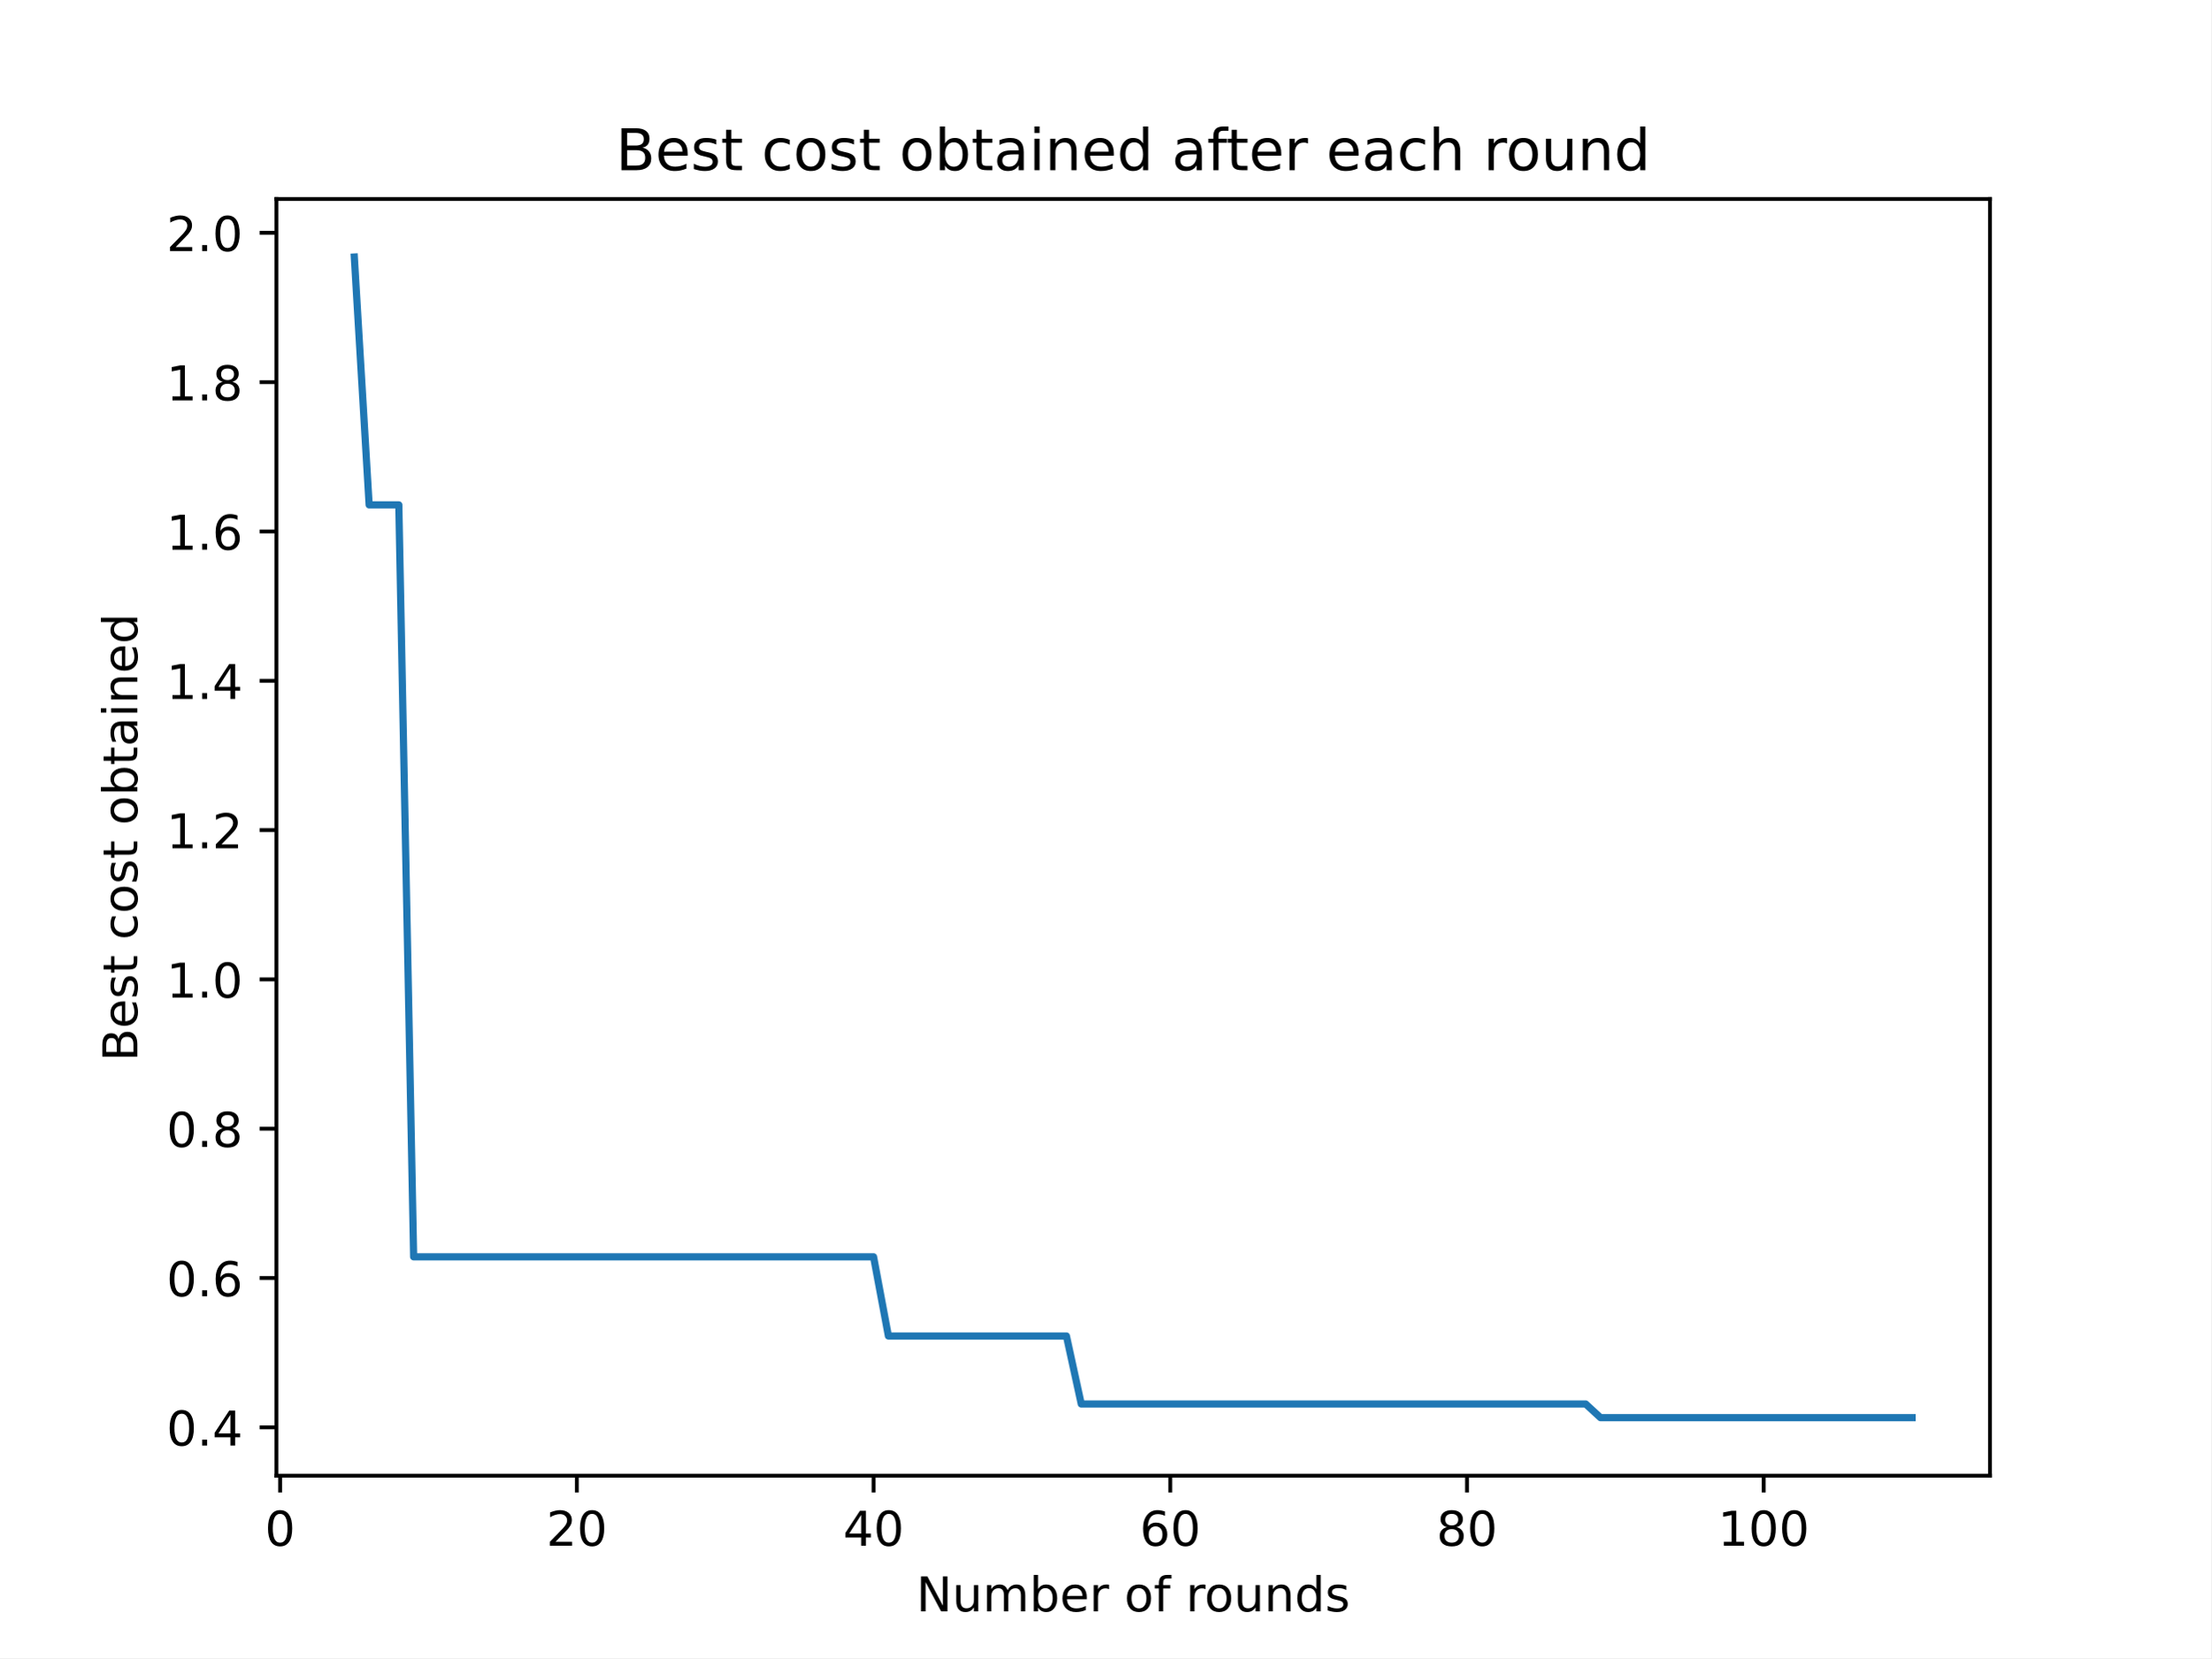
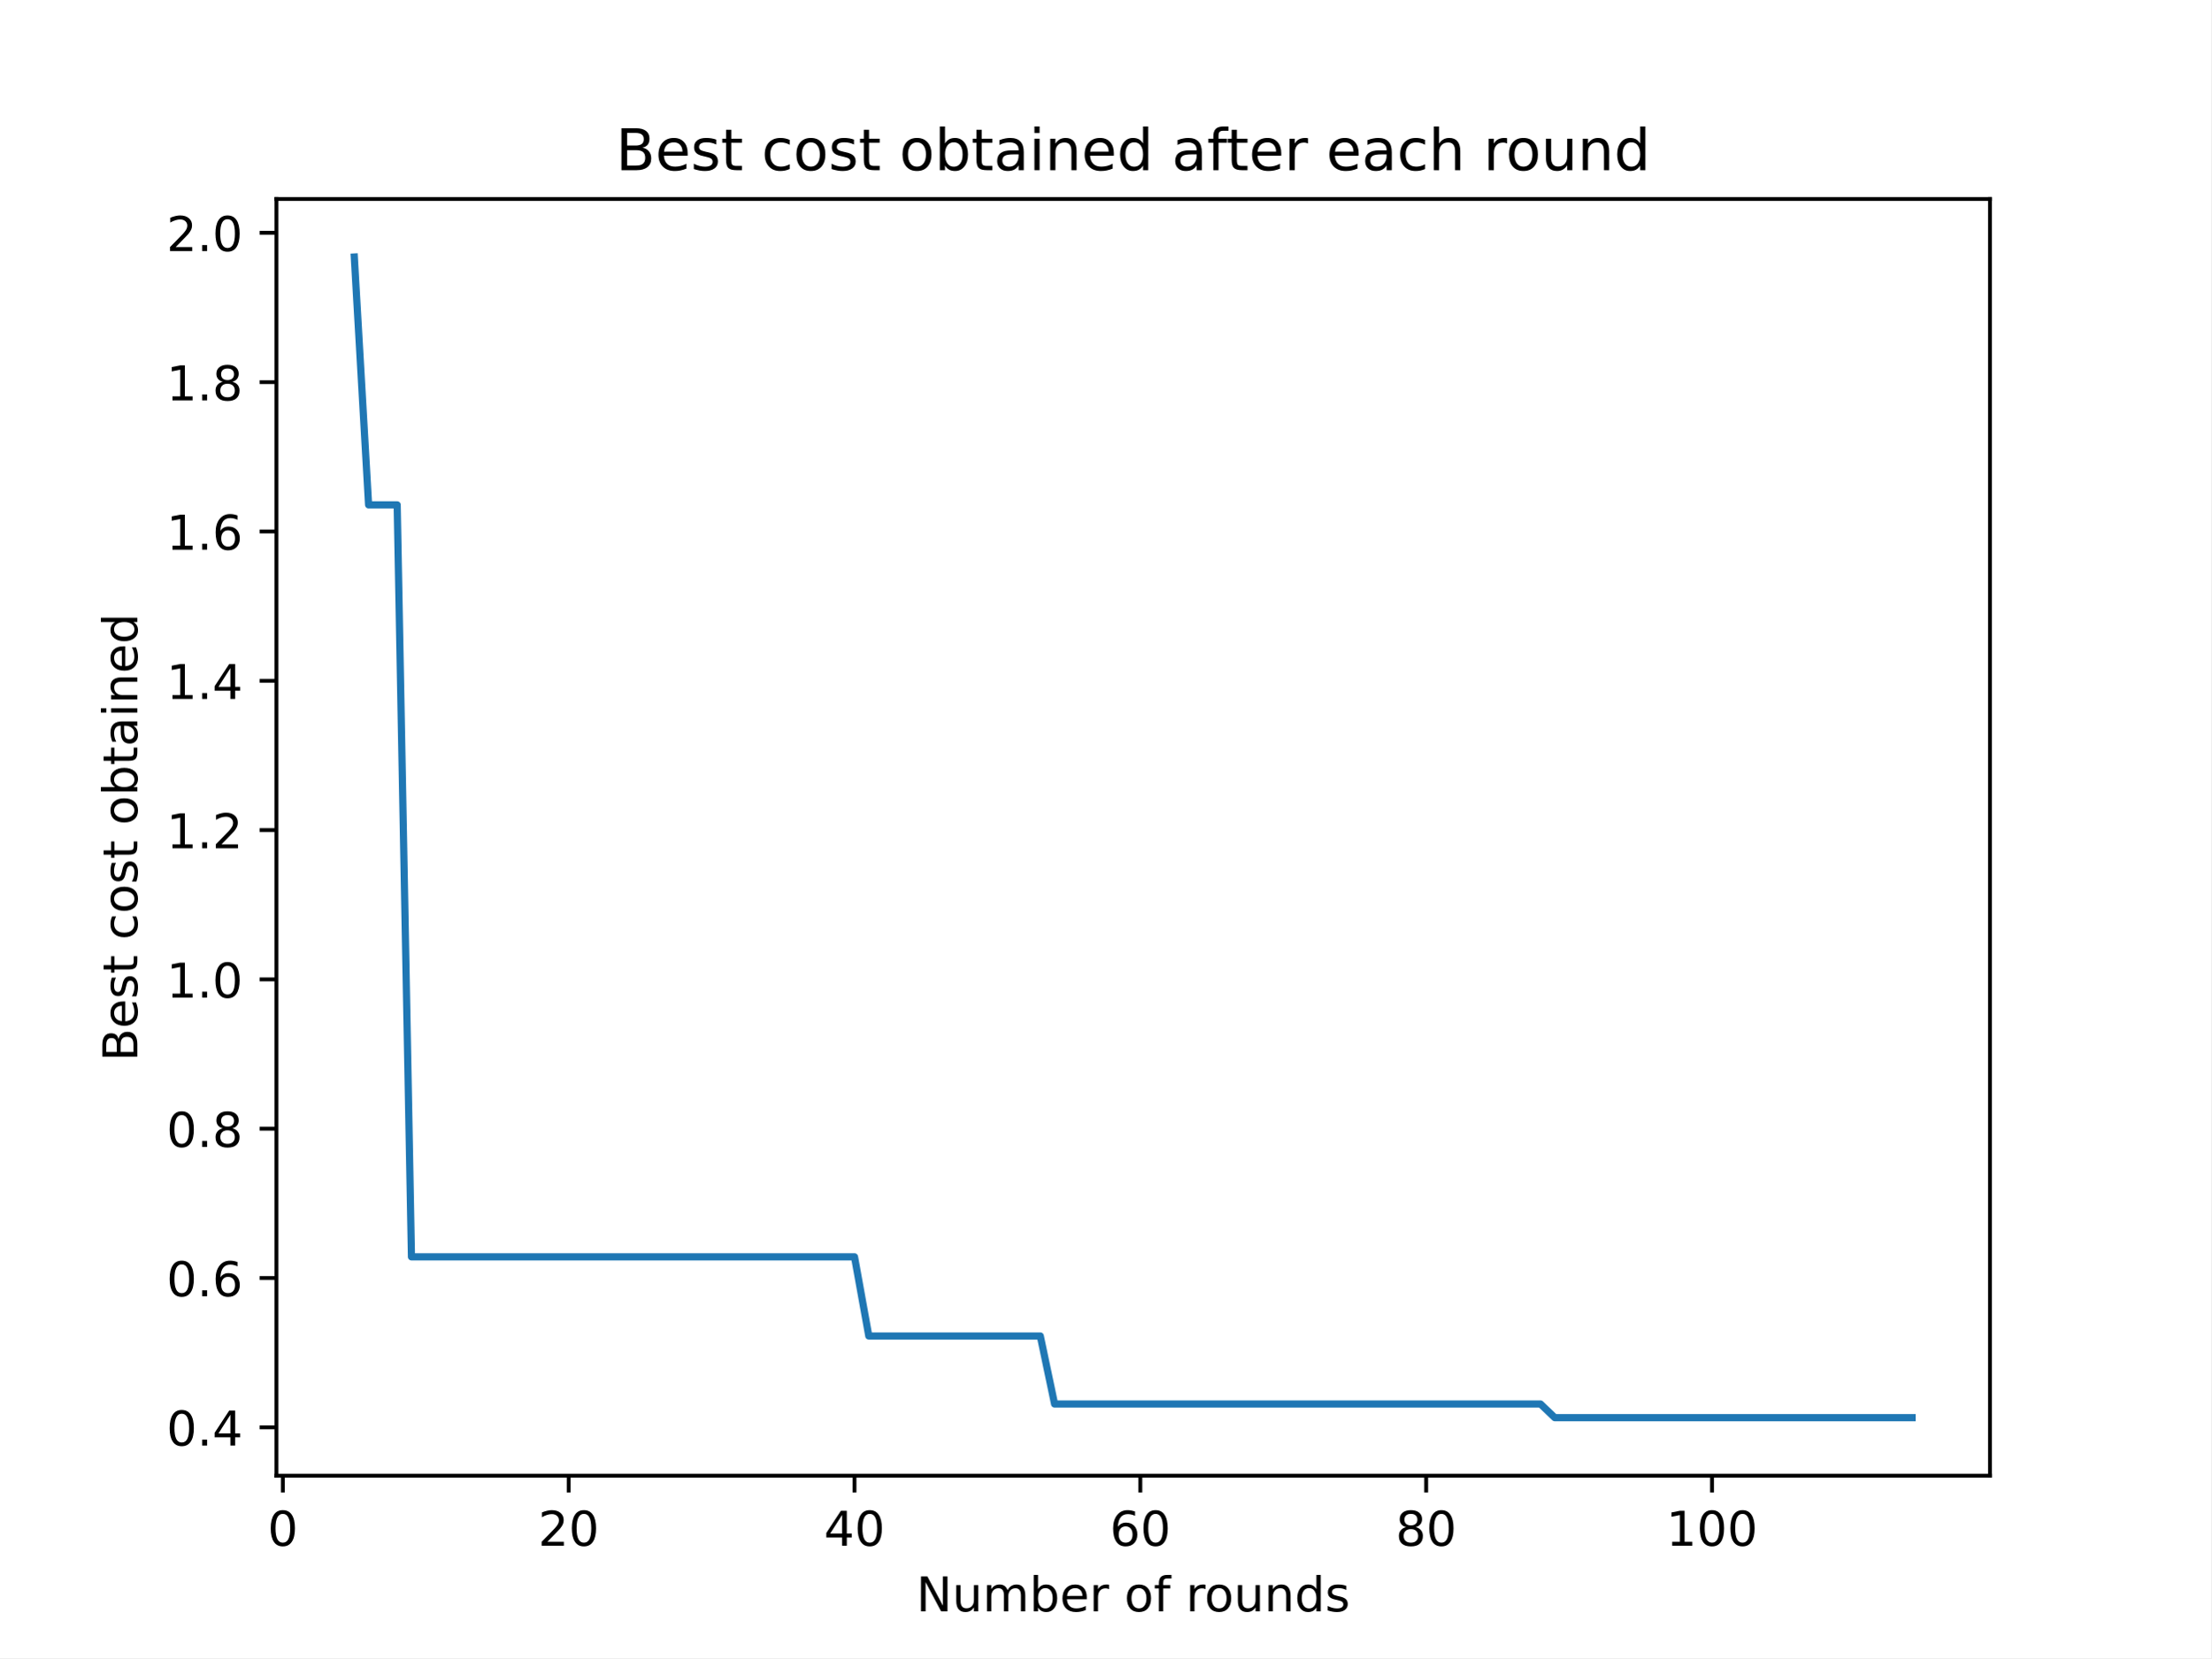
<svg xmlns="http://www.w3.org/2000/svg" xmlns:xlink="http://www.w3.org/1999/xlink" height="345.6pt" version="1.1" viewBox="0 0 460.8 345.6" width="460.8pt">
  <defs>
    <style type="text/css">*{stroke-linecap:butt;stroke-linejoin:round;}</style>
  </defs>
  <g id="figure_1">
    <g id="patch_1">
      <path d="M 0 345.6  L 460.8 345.6  L 460.8 0  L 0 0  z " style="fill:#ffffff;" />
    </g>
    <g id="axes_1">
      <g id="patch_2">
        <path d="M 57.6 307.584  L 414.72 307.584  L 414.72 41.472  L 57.6 41.472  z " style="fill:#ffffff;" />
      </g>
      <g id="matplotlib.axis_1">
        <g id="xtick_1">
          <g id="line2d_1">
            <defs>
-               <path d="M 0 0  L 0 3.5  " id="m6121ec1917" style="stroke:#000000;stroke-width:0.8;" />
+               <path d="M 0 0  L 0 3.5  " id="m332a14fab7" style="stroke:#000000;stroke-width:0.8;" />
            </defs>
            <g>
-               <use style="stroke:#000000;stroke-width:0.8;" x="58.373" xlink:href="#m6121ec1917" y="307.584" />
+               <use style="stroke:#000000;stroke-width:0.8;" x="58.94" xlink:href="#m332a14fab7" y="307.584" />
            </g>
          </g>
          <g id="text_1">
-             <g transform="translate(55.19174 322.1824)scale(0.1 -0.1)">
+             <g transform="translate(55.75907 322.1824)scale(0.1 -0.1)">
              <defs>
                <path d="M 2034 4250  Q 1547 4250 1301 3770  Q 1056 3291 1056 2328  Q 1056 1369 1301 889  Q 1547 409 2034 409  Q 2525 409 2770 889  Q 3016 1369 3016 2328  Q 3016 3291 2770 3770  Q 2525 4250 2034 4250  z M 2034 4750  Q 2819 4750 3233 4129  Q 3647 3509 3647 2328  Q 3647 1150 3233 529  Q 2819 -91 2034 -91  Q 1250 -91 836 529  Q 422 1150 422 2328  Q 422 3509 836 4129  Q 1250 4750 2034 4750  z " id="DejaVuSans-30" transform="scale(0.015625)" />
              </defs>
              <use xlink:href="#DejaVuSans-30" />
            </g>
          </g>
        </g>
        <g id="xtick_2">
          <g id="line2d_2">
            <g>
-               <use style="stroke:#000000;stroke-width:0.8;" x="120.212" xlink:href="#m6121ec1917" y="307.584" />
+               <use style="stroke:#000000;stroke-width:0.8;" x="118.51" xlink:href="#m332a14fab7" y="307.584" />
            </g>
          </g>
          <g id="text_2">
-             <g transform="translate(113.8494 322.1824)scale(0.1 -0.1)">
+             <g transform="translate(112.1475 322.1824)scale(0.1 -0.1)">
              <defs>
                <path d="M 1228 531  L 3431 531  L 3431 0  L 469 0  L 469 531  Q 828 903 1448 1529  Q 2069 2156 2228 2338  Q 2531 2678 2651 2914  Q 2772 3150 2772 3378  Q 2772 3750 2511 3984  Q 2250 4219 1831 4219  Q 1534 4219 1204 4116  Q 875 4013 500 3803  L 500 4441  Q 881 4594 1212 4672  Q 1544 4750 1819 4750  Q 2544 4750 2975 4387  Q 3406 4025 3406 3419  Q 3406 3131 3298 2873  Q 3191 2616 2906 2266  Q 2828 2175 2409 1742  Q 1991 1309 1228 531  z " id="DejaVuSans-32" transform="scale(0.015625)" />
              </defs>
              <use xlink:href="#DejaVuSans-32" />
              <use x="63.623" xlink:href="#DejaVuSans-30" />
            </g>
          </g>
        </g>
        <g id="xtick_3">
          <g id="line2d_3">
            <g>
-               <use style="stroke:#000000;stroke-width:0.8;" x="182.051" xlink:href="#m6121ec1917" y="307.584" />
+               <use style="stroke:#000000;stroke-width:0.8;" x="178.08" xlink:href="#m332a14fab7" y="307.584" />
            </g>
          </g>
          <g id="text_3">
-             <g transform="translate(175.6884 322.1824)scale(0.1 -0.1)">
+             <g transform="translate(171.7171 322.1824)scale(0.1 -0.1)">
              <defs>
                <path d="M 2419 4116  L 825 1625  L 2419 1625  L 2419 4116  z M 2253 4666  L 3047 4666  L 3047 1625  L 3713 1625  L 3713 1100  L 3047 1100  L 3047 0  L 2419 0  L 2419 1100  L 313 1100  L 313 1709  L 2253 4666  z " id="DejaVuSans-34" transform="scale(0.015625)" />
              </defs>
              <use xlink:href="#DejaVuSans-34" />
              <use x="63.623" xlink:href="#DejaVuSans-30" />
            </g>
          </g>
        </g>
        <g id="xtick_4">
          <g id="line2d_4">
            <g>
-               <use style="stroke:#000000;stroke-width:0.8;" x="243.89" xlink:href="#m6121ec1917" y="307.584" />
+               <use style="stroke:#000000;stroke-width:0.8;" x="237.649" xlink:href="#m332a14fab7" y="307.584" />
            </g>
          </g>
          <g id="text_4">
-             <g transform="translate(237.5274 322.1824)scale(0.1 -0.1)">
+             <g transform="translate(231.2867 322.1824)scale(0.1 -0.1)">
              <defs>
                <path d="M 2113 2584  Q 1688 2584 1439 2293  Q 1191 2003 1191 1497  Q 1191 994 1439 701  Q 1688 409 2113 409  Q 2538 409 2786 701  Q 3034 994 3034 1497  Q 3034 2003 2786 2293  Q 2538 2584 2113 2584  z M 3366 4563  L 3366 3988  Q 3128 4100 2886 4159  Q 2644 4219 2406 4219  Q 1781 4219 1451 3797  Q 1122 3375 1075 2522  Q 1259 2794 1537 2939  Q 1816 3084 2150 3084  Q 2853 3084 3261 2657  Q 3669 2231 3669 1497  Q 3669 778 3244 343  Q 2819 -91 2113 -91  Q 1303 -91 875 529  Q 447 1150 447 2328  Q 447 3434 972 4092  Q 1497 4750 2381 4750  Q 2619 4750 2861 4703  Q 3103 4656 3366 4563  z " id="DejaVuSans-36" transform="scale(0.015625)" />
              </defs>
              <use xlink:href="#DejaVuSans-36" />
              <use x="63.623" xlink:href="#DejaVuSans-30" />
            </g>
          </g>
        </g>
        <g id="xtick_5">
          <g id="line2d_5">
            <g>
-               <use style="stroke:#000000;stroke-width:0.8;" x="305.729" xlink:href="#m6121ec1917" y="307.584" />
+               <use style="stroke:#000000;stroke-width:0.8;" x="297.219" xlink:href="#m332a14fab7" y="307.584" />
            </g>
          </g>
          <g id="text_5">
-             <g transform="translate(299.3663 322.1824)scale(0.1 -0.1)">
+             <g transform="translate(290.8564 322.1824)scale(0.1 -0.1)">
              <defs>
                <path d="M 2034 2216  Q 1584 2216 1326 1975  Q 1069 1734 1069 1313  Q 1069 891 1326 650  Q 1584 409 2034 409  Q 2484 409 2743 651  Q 3003 894 3003 1313  Q 3003 1734 2745 1975  Q 2488 2216 2034 2216  z M 1403 2484  Q 997 2584 770 2862  Q 544 3141 544 3541  Q 544 4100 942 4425  Q 1341 4750 2034 4750  Q 2731 4750 3128 4425  Q 3525 4100 3525 3541  Q 3525 3141 3298 2862  Q 3072 2584 2669 2484  Q 3125 2378 3379 2068  Q 3634 1759 3634 1313  Q 3634 634 3220 271  Q 2806 -91 2034 -91  Q 1263 -91 848 271  Q 434 634 434 1313  Q 434 1759 690 2068  Q 947 2378 1403 2484  z M 1172 3481  Q 1172 3119 1398 2916  Q 1625 2713 2034 2713  Q 2441 2713 2670 2916  Q 2900 3119 2900 3481  Q 2900 3844 2670 4047  Q 2441 4250 2034 4250  Q 1625 4250 1398 4047  Q 1172 3844 1172 3481  z " id="DejaVuSans-38" transform="scale(0.015625)" />
              </defs>
              <use xlink:href="#DejaVuSans-38" />
              <use x="63.623" xlink:href="#DejaVuSans-30" />
            </g>
          </g>
        </g>
        <g id="xtick_6">
          <g id="line2d_6">
            <g>
-               <use style="stroke:#000000;stroke-width:0.8;" x="367.568" xlink:href="#m6121ec1917" y="307.584" />
+               <use style="stroke:#000000;stroke-width:0.8;" x="356.789" xlink:href="#m332a14fab7" y="307.584" />
            </g>
          </g>
          <g id="text_6">
-             <g transform="translate(358.024 322.1824)scale(0.1 -0.1)">
+             <g transform="translate(347.2448 322.1824)scale(0.1 -0.1)">
              <defs>
                <path d="M 794 531  L 1825 531  L 1825 4091  L 703 3866  L 703 4441  L 1819 4666  L 2450 4666  L 2450 531  L 3481 531  L 3481 0  L 794 0  L 794 531  z " id="DejaVuSans-31" transform="scale(0.015625)" />
              </defs>
              <use xlink:href="#DejaVuSans-31" />
              <use x="63.623" xlink:href="#DejaVuSans-30" />
              <use x="127.246" xlink:href="#DejaVuSans-30" />
            </g>
          </g>
        </g>
        <g id="text_7">
          <g transform="translate(190.9577 335.8606)scale(0.1 -0.1)">
            <defs>
              <path d="M 628 4666  L 1478 4666  L 3547 763  L 3547 4666  L 4159 4666  L 4159 0  L 3309 0  L 1241 3903  L 1241 0  L 628 0  L 628 4666  z " id="DejaVuSans-4e" transform="scale(0.015625)" />
              <path d="M 544 1381  L 544 3500  L 1119 3500  L 1119 1403  Q 1119 906 1312 657  Q 1506 409 1894 409  Q 2359 409 2629 706  Q 2900 1003 2900 1516  L 2900 3500  L 3475 3500  L 3475 0  L 2900 0  L 2900 538  Q 2691 219 2414 64  Q 2138 -91 1772 -91  Q 1169 -91 856 284  Q 544 659 544 1381  z M 1991 3584  L 1991 3584  z " id="DejaVuSans-75" transform="scale(0.015625)" />
              <path d="M 3328 2828  Q 3544 3216 3844 3400  Q 4144 3584 4550 3584  Q 5097 3584 5394 3201  Q 5691 2819 5691 2113  L 5691 0  L 5113 0  L 5113 2094  Q 5113 2597 4934 2840  Q 4756 3084 4391 3084  Q 3944 3084 3684 2787  Q 3425 2491 3425 1978  L 3425 0  L 2847 0  L 2847 2094  Q 2847 2600 2669 2842  Q 2491 3084 2119 3084  Q 1678 3084 1418 2786  Q 1159 2488 1159 1978  L 1159 0  L 581 0  L 581 3500  L 1159 3500  L 1159 2956  Q 1356 3278 1631 3431  Q 1906 3584 2284 3584  Q 2666 3584 2933 3390  Q 3200 3197 3328 2828  z " id="DejaVuSans-6d" transform="scale(0.015625)" />
              <path d="M 3116 1747  Q 3116 2381 2855 2742  Q 2594 3103 2138 3103  Q 1681 3103 1420 2742  Q 1159 2381 1159 1747  Q 1159 1113 1420 752  Q 1681 391 2138 391  Q 2594 391 2855 752  Q 3116 1113 3116 1747  z M 1159 2969  Q 1341 3281 1617 3432  Q 1894 3584 2278 3584  Q 2916 3584 3314 3078  Q 3713 2572 3713 1747  Q 3713 922 3314 415  Q 2916 -91 2278 -91  Q 1894 -91 1617 61  Q 1341 213 1159 525  L 1159 0  L 581 0  L 581 4863  L 1159 4863  L 1159 2969  z " id="DejaVuSans-62" transform="scale(0.015625)" />
              <path d="M 3597 1894  L 3597 1613  L 953 1613  Q 991 1019 1311 708  Q 1631 397 2203 397  Q 2534 397 2845 478  Q 3156 559 3463 722  L 3463 178  Q 3153 47 2828 -22  Q 2503 -91 2169 -91  Q 1331 -91 842 396  Q 353 884 353 1716  Q 353 2575 817 3079  Q 1281 3584 2069 3584  Q 2775 3584 3186 3129  Q 3597 2675 3597 1894  z M 3022 2063  Q 3016 2534 2758 2815  Q 2500 3097 2075 3097  Q 1594 3097 1305 2825  Q 1016 2553 972 2059  L 3022 2063  z " id="DejaVuSans-65" transform="scale(0.015625)" />
              <path d="M 2631 2963  Q 2534 3019 2420 3045  Q 2306 3072 2169 3072  Q 1681 3072 1420 2755  Q 1159 2438 1159 1844  L 1159 0  L 581 0  L 581 3500  L 1159 3500  L 1159 2956  Q 1341 3275 1631 3429  Q 1922 3584 2338 3584  Q 2397 3584 2469 3576  Q 2541 3569 2628 3553  L 2631 2963  z " id="DejaVuSans-72" transform="scale(0.015625)" />
              <path id="DejaVuSans-20" transform="scale(0.015625)" />
              <path d="M 1959 3097  Q 1497 3097 1228 2736  Q 959 2375 959 1747  Q 959 1119 1226 758  Q 1494 397 1959 397  Q 2419 397 2687 759  Q 2956 1122 2956 1747  Q 2956 2369 2687 2733  Q 2419 3097 1959 3097  z M 1959 3584  Q 2709 3584 3137 3096  Q 3566 2609 3566 1747  Q 3566 888 3137 398  Q 2709 -91 1959 -91  Q 1206 -91 779 398  Q 353 888 353 1747  Q 353 2609 779 3096  Q 1206 3584 1959 3584  z " id="DejaVuSans-6f" transform="scale(0.015625)" />
              <path d="M 2375 4863  L 2375 4384  L 1825 4384  Q 1516 4384 1395 4259  Q 1275 4134 1275 3809  L 1275 3500  L 2222 3500  L 2222 3053  L 1275 3053  L 1275 0  L 697 0  L 697 3053  L 147 3053  L 147 3500  L 697 3500  L 697 3744  Q 697 4328 969 4595  Q 1241 4863 1831 4863  L 2375 4863  z " id="DejaVuSans-66" transform="scale(0.015625)" />
              <path d="M 3513 2113  L 3513 0  L 2938 0  L 2938 2094  Q 2938 2591 2744 2837  Q 2550 3084 2163 3084  Q 1697 3084 1428 2787  Q 1159 2491 1159 1978  L 1159 0  L 581 0  L 581 3500  L 1159 3500  L 1159 2956  Q 1366 3272 1645 3428  Q 1925 3584 2291 3584  Q 2894 3584 3203 3211  Q 3513 2838 3513 2113  z " id="DejaVuSans-6e" transform="scale(0.015625)" />
              <path d="M 2906 2969  L 2906 4863  L 3481 4863  L 3481 0  L 2906 0  L 2906 525  Q 2725 213 2448 61  Q 2172 -91 1784 -91  Q 1150 -91 751 415  Q 353 922 353 1747  Q 353 2572 751 3078  Q 1150 3584 1784 3584  Q 2172 3584 2448 3432  Q 2725 3281 2906 2969  z M 947 1747  Q 947 1113 1208 752  Q 1469 391 1925 391  Q 2381 391 2643 752  Q 2906 1113 2906 1747  Q 2906 2381 2643 2742  Q 2381 3103 1925 3103  Q 1469 3103 1208 2742  Q 947 2381 947 1747  z " id="DejaVuSans-64" transform="scale(0.015625)" />
              <path d="M 2834 3397  L 2834 2853  Q 2591 2978 2328 3040  Q 2066 3103 1784 3103  Q 1356 3103 1142 2972  Q 928 2841 928 2578  Q 928 2378 1081 2264  Q 1234 2150 1697 2047  L 1894 2003  Q 2506 1872 2764 1633  Q 3022 1394 3022 966  Q 3022 478 2636 193  Q 2250 -91 1575 -91  Q 1294 -91 989 -36  Q 684 19 347 128  L 347 722  Q 666 556 975 473  Q 1284 391 1588 391  Q 1994 391 2212 530  Q 2431 669 2431 922  Q 2431 1156 2273 1281  Q 2116 1406 1581 1522  L 1381 1569  Q 847 1681 609 1914  Q 372 2147 372 2553  Q 372 3047 722 3315  Q 1072 3584 1716 3584  Q 2034 3584 2315 3537  Q 2597 3491 2834 3397  z " id="DejaVuSans-73" transform="scale(0.015625)" />
            </defs>
            <use xlink:href="#DejaVuSans-4e" />
            <use x="74.805" xlink:href="#DejaVuSans-75" />
            <use x="138.184" xlink:href="#DejaVuSans-6d" />
            <use x="235.596" xlink:href="#DejaVuSans-62" />
            <use x="299.072" xlink:href="#DejaVuSans-65" />
            <use x="360.596" xlink:href="#DejaVuSans-72" />
            <use x="401.709" xlink:href="#DejaVuSans-20" />
            <use x="433.496" xlink:href="#DejaVuSans-6f" />
            <use x="494.678" xlink:href="#DejaVuSans-66" />
            <use x="529.883" xlink:href="#DejaVuSans-20" />
            <use x="561.67" xlink:href="#DejaVuSans-72" />
            <use x="600.533" xlink:href="#DejaVuSans-6f" />
            <use x="661.715" xlink:href="#DejaVuSans-75" />
            <use x="725.094" xlink:href="#DejaVuSans-6e" />
            <use x="788.473" xlink:href="#DejaVuSans-64" />
            <use x="851.949" xlink:href="#DejaVuSans-73" />
          </g>
        </g>
      </g>
      <g id="matplotlib.axis_2">
        <g id="ytick_1">
          <g id="line2d_7">
            <defs>
-               <path d="M 0 0  L -3.5 0  " id="mfd246221f5" style="stroke:#000000;stroke-width:0.8;" />
+               <path d="M 0 0  L -3.5 0  " id="m522c854019" style="stroke:#000000;stroke-width:0.8;" />
            </defs>
            <g>
-               <use style="stroke:#000000;stroke-width:0.8;" x="57.6" xlink:href="#mfd246221f5" y="297.505" />
+               <use style="stroke:#000000;stroke-width:0.8;" x="57.6" xlink:href="#m522c854019" y="297.505" />
            </g>
          </g>
          <g id="text_8">
            <g transform="translate(34.69687 301.3041)scale(0.1 -0.1)">
              <defs>
                <path d="M 684 794  L 1344 794  L 1344 0  L 684 0  L 684 794  z " id="DejaVuSans-2e" transform="scale(0.015625)" />
              </defs>
              <use xlink:href="#DejaVuSans-30" />
              <use x="63.623" xlink:href="#DejaVuSans-2e" />
              <use x="95.41" xlink:href="#DejaVuSans-34" />
            </g>
          </g>
        </g>
        <g id="ytick_2">
          <g id="line2d_8">
            <g>
-               <use style="stroke:#000000;stroke-width:0.8;" x="57.6" xlink:href="#mfd246221f5" y="266.382" />
+               <use style="stroke:#000000;stroke-width:0.8;" x="57.6" xlink:href="#m522c854019" y="266.382" />
            </g>
          </g>
          <g id="text_9">
            <g transform="translate(34.69687 270.1813)scale(0.1 -0.1)">
              <use xlink:href="#DejaVuSans-30" />
              <use x="63.623" xlink:href="#DejaVuSans-2e" />
              <use x="95.41" xlink:href="#DejaVuSans-36" />
            </g>
          </g>
        </g>
        <g id="ytick_3">
          <g id="line2d_9">
            <g>
-               <use style="stroke:#000000;stroke-width:0.8;" x="57.6" xlink:href="#mfd246221f5" y="235.259" />
+               <use style="stroke:#000000;stroke-width:0.8;" x="57.6" xlink:href="#m522c854019" y="235.259" />
            </g>
          </g>
          <g id="text_10">
            <g transform="translate(34.69687 239.0586)scale(0.1 -0.1)">
              <use xlink:href="#DejaVuSans-30" />
              <use x="63.623" xlink:href="#DejaVuSans-2e" />
              <use x="95.41" xlink:href="#DejaVuSans-38" />
            </g>
          </g>
        </g>
        <g id="ytick_4">
          <g id="line2d_10">
            <g>
-               <use style="stroke:#000000;stroke-width:0.8;" x="57.6" xlink:href="#mfd246221f5" y="204.137" />
+               <use style="stroke:#000000;stroke-width:0.8;" x="57.6" xlink:href="#m522c854019" y="204.137" />
            </g>
          </g>
          <g id="text_11">
            <g transform="translate(34.69687 207.9359)scale(0.1 -0.1)">
              <use xlink:href="#DejaVuSans-31" />
              <use x="63.623" xlink:href="#DejaVuSans-2e" />
              <use x="95.41" xlink:href="#DejaVuSans-30" />
            </g>
          </g>
        </g>
        <g id="ytick_5">
          <g id="line2d_11">
            <g>
-               <use style="stroke:#000000;stroke-width:0.8;" x="57.6" xlink:href="#mfd246221f5" y="173.014" />
+               <use style="stroke:#000000;stroke-width:0.8;" x="57.6" xlink:href="#m522c854019" y="173.014" />
            </g>
          </g>
          <g id="text_12">
            <g transform="translate(34.69687 176.8132)scale(0.1 -0.1)">
              <use xlink:href="#DejaVuSans-31" />
              <use x="63.623" xlink:href="#DejaVuSans-2e" />
              <use x="95.41" xlink:href="#DejaVuSans-32" />
            </g>
          </g>
        </g>
        <g id="ytick_6">
          <g id="line2d_12">
            <g>
-               <use style="stroke:#000000;stroke-width:0.8;" x="57.6" xlink:href="#mfd246221f5" y="141.891" />
+               <use style="stroke:#000000;stroke-width:0.8;" x="57.6" xlink:href="#m522c854019" y="141.891" />
            </g>
          </g>
          <g id="text_13">
            <g transform="translate(34.69687 145.6905)scale(0.1 -0.1)">
              <use xlink:href="#DejaVuSans-31" />
              <use x="63.623" xlink:href="#DejaVuSans-2e" />
              <use x="95.41" xlink:href="#DejaVuSans-34" />
            </g>
          </g>
        </g>
        <g id="ytick_7">
          <g id="line2d_13">
            <g>
-               <use style="stroke:#000000;stroke-width:0.8;" x="57.6" xlink:href="#mfd246221f5" y="110.769" />
+               <use style="stroke:#000000;stroke-width:0.8;" x="57.6" xlink:href="#m522c854019" y="110.769" />
            </g>
          </g>
          <g id="text_14">
            <g transform="translate(34.69687 114.5678)scale(0.1 -0.1)">
              <use xlink:href="#DejaVuSans-31" />
              <use x="63.623" xlink:href="#DejaVuSans-2e" />
              <use x="95.41" xlink:href="#DejaVuSans-36" />
            </g>
          </g>
        </g>
        <g id="ytick_8">
          <g id="line2d_14">
            <g>
-               <use style="stroke:#000000;stroke-width:0.8;" x="57.6" xlink:href="#mfd246221f5" y="79.646" />
+               <use style="stroke:#000000;stroke-width:0.8;" x="57.6" xlink:href="#m522c854019" y="79.646" />
            </g>
          </g>
          <g id="text_15">
            <g transform="translate(34.69687 83.44506)scale(0.1 -0.1)">
              <use xlink:href="#DejaVuSans-31" />
              <use x="63.623" xlink:href="#DejaVuSans-2e" />
              <use x="95.41" xlink:href="#DejaVuSans-38" />
            </g>
          </g>
        </g>
        <g id="ytick_9">
          <g id="line2d_15">
            <g>
-               <use style="stroke:#000000;stroke-width:0.8;" x="57.6" xlink:href="#mfd246221f5" y="48.523" />
+               <use style="stroke:#000000;stroke-width:0.8;" x="57.6" xlink:href="#m522c854019" y="48.523" />
            </g>
          </g>
          <g id="text_16">
            <g transform="translate(34.69687 52.32235)scale(0.1 -0.1)">
              <use xlink:href="#DejaVuSans-32" />
              <use x="63.623" xlink:href="#DejaVuSans-2e" />
              <use x="95.41" xlink:href="#DejaVuSans-30" />
            </g>
          </g>
        </g>
        <g id="text_17">
          <g transform="translate(28.61719 221.2178)rotate(-90)scale(0.1 -0.1)">
            <defs>
              <path d="M 1259 2228  L 1259 519  L 2272 519  Q 2781 519 3026 730  Q 3272 941 3272 1375  Q 3272 1813 3026 2020  Q 2781 2228 2272 2228  L 1259 2228  z M 1259 4147  L 1259 2741  L 2194 2741  Q 2656 2741 2882 2914  Q 3109 3088 3109 3444  Q 3109 3797 2882 3972  Q 2656 4147 2194 4147  L 1259 4147  z M 628 4666  L 2241 4666  Q 2963 4666 3353 4366  Q 3744 4066 3744 3513  Q 3744 3084 3544 2831  Q 3344 2578 2956 2516  Q 3422 2416 3680 2098  Q 3938 1781 3938 1306  Q 3938 681 3513 340  Q 3088 0 2303 0  L 628 0  L 628 4666  z " id="DejaVuSans-42" transform="scale(0.015625)" />
              <path d="M 1172 4494  L 1172 3500  L 2356 3500  L 2356 3053  L 1172 3053  L 1172 1153  Q 1172 725 1289 603  Q 1406 481 1766 481  L 2356 481  L 2356 0  L 1766 0  Q 1100 0 847 248  Q 594 497 594 1153  L 594 3053  L 172 3053  L 172 3500  L 594 3500  L 594 4494  L 1172 4494  z " id="DejaVuSans-74" transform="scale(0.015625)" />
              <path d="M 3122 3366  L 3122 2828  Q 2878 2963 2633 3030  Q 2388 3097 2138 3097  Q 1578 3097 1268 2742  Q 959 2388 959 1747  Q 959 1106 1268 751  Q 1578 397 2138 397  Q 2388 397 2633 464  Q 2878 531 3122 666  L 3122 134  Q 2881 22 2623 -34  Q 2366 -91 2075 -91  Q 1284 -91 818 406  Q 353 903 353 1747  Q 353 2603 823 3093  Q 1294 3584 2113 3584  Q 2378 3584 2631 3529  Q 2884 3475 3122 3366  z " id="DejaVuSans-63" transform="scale(0.015625)" />
              <path d="M 2194 1759  Q 1497 1759 1228 1600  Q 959 1441 959 1056  Q 959 750 1161 570  Q 1363 391 1709 391  Q 2188 391 2477 730  Q 2766 1069 2766 1631  L 2766 1759  L 2194 1759  z M 3341 1997  L 3341 0  L 2766 0  L 2766 531  Q 2569 213 2275 61  Q 1981 -91 1556 -91  Q 1019 -91 701 211  Q 384 513 384 1019  Q 384 1609 779 1909  Q 1175 2209 1959 2209  L 2766 2209  L 2766 2266  Q 2766 2663 2505 2880  Q 2244 3097 1772 3097  Q 1472 3097 1187 3025  Q 903 2953 641 2809  L 641 3341  Q 956 3463 1253 3523  Q 1550 3584 1831 3584  Q 2591 3584 2966 3190  Q 3341 2797 3341 1997  z " id="DejaVuSans-61" transform="scale(0.015625)" />
              <path d="M 603 3500  L 1178 3500  L 1178 0  L 603 0  L 603 3500  z M 603 4863  L 1178 4863  L 1178 4134  L 603 4134  L 603 4863  z " id="DejaVuSans-69" transform="scale(0.015625)" />
            </defs>
            <use xlink:href="#DejaVuSans-42" />
            <use x="68.604" xlink:href="#DejaVuSans-65" />
            <use x="130.127" xlink:href="#DejaVuSans-73" />
            <use x="182.227" xlink:href="#DejaVuSans-74" />
            <use x="221.436" xlink:href="#DejaVuSans-20" />
            <use x="253.223" xlink:href="#DejaVuSans-63" />
            <use x="308.203" xlink:href="#DejaVuSans-6f" />
            <use x="369.385" xlink:href="#DejaVuSans-73" />
            <use x="421.484" xlink:href="#DejaVuSans-74" />
            <use x="460.693" xlink:href="#DejaVuSans-20" />
            <use x="492.48" xlink:href="#DejaVuSans-6f" />
            <use x="553.662" xlink:href="#DejaVuSans-62" />
            <use x="617.139" xlink:href="#DejaVuSans-74" />
            <use x="656.348" xlink:href="#DejaVuSans-61" />
            <use x="717.627" xlink:href="#DejaVuSans-69" />
            <use x="745.41" xlink:href="#DejaVuSans-6e" />
            <use x="808.789" xlink:href="#DejaVuSans-65" />
            <use x="870.312" xlink:href="#DejaVuSans-64" />
          </g>
        </g>
      </g>
      <g id="line2d_16">
-         <path clip-path="url(#p4a703b558e)" d="M 73.833 53.568  L 76.925 105.226  L 80.017 105.226  L 83.109 105.226  L 86.201 261.964  L 89.292 261.964  L 92.384 261.964  L 95.476 261.964  L 98.568 261.964  L 101.66 261.964  L 104.752 261.964  L 107.844 261.964  L 110.936 261.964  L 114.028 261.964  L 117.12 261.964  L 120.212 261.964  L 123.304 261.964  L 126.396 261.964  L 129.488 261.964  L 132.58 261.964  L 135.672 261.964  L 138.764 261.964  L 141.856 261.964  L 144.948 261.964  L 148.039 261.964  L 151.131 261.964  L 154.223 261.964  L 157.315 261.964  L 160.407 261.964  L 163.499 261.964  L 166.591 261.964  L 169.683 261.964  L 172.775 261.964  L 175.867 261.964  L 178.959 261.964  L 182.051 261.964  L 185.143 278.466  L 188.235 278.466  L 191.327 278.466  L 194.419 278.466  L 197.511 278.466  L 200.603 278.466  L 203.695 278.466  L 206.786 278.466  L 209.878 278.466  L 212.97 278.466  L 216.062 278.466  L 219.154 278.466  L 222.246 278.466  L 225.338 292.64  L 228.43 292.64  L 231.522 292.64  L 234.614 292.64  L 237.706 292.64  L 240.798 292.64  L 243.89 292.64  L 246.982 292.64  L 250.074 292.64  L 253.166 292.64  L 256.258 292.64  L 259.35 292.64  L 262.442 292.64  L 265.534 292.64  L 268.625 292.64  L 271.717 292.64  L 274.809 292.64  L 277.901 292.64  L 280.993 292.64  L 284.085 292.64  L 287.177 292.64  L 290.269 292.64  L 293.361 292.64  L 296.453 292.64  L 299.545 292.64  L 302.637 292.64  L 305.729 292.64  L 308.821 292.64  L 311.913 292.64  L 315.005 292.64  L 318.097 292.64  L 321.189 292.64  L 324.281 292.64  L 327.372 292.64  L 330.464 292.64  L 333.556 295.488  L 336.648 295.488  L 339.74 295.488  L 342.832 295.488  L 345.924 295.488  L 349.016 295.488  L 352.108 295.488  L 355.2 295.488  L 358.292 295.488  L 361.384 295.488  L 364.476 295.488  L 367.568 295.488  L 370.66 295.488  L 373.752 295.488  L 376.844 295.488  L 379.936 295.488  L 383.028 295.488  L 386.119 295.488  L 389.211 295.488  L 392.303 295.488  L 395.395 295.488  L 398.487 295.488  " style="fill:none;stroke:#1f77b4;stroke-linecap:square;stroke-width:1.5;" />
+         <path clip-path="url(#p759bd3371b)" d="M 73.833 53.568  L 76.811 105.226  L 79.79 105.226  L 82.768 105.226  L 85.747 261.964  L 88.725 261.964  L 91.704 261.964  L 94.682 261.964  L 97.661 261.964  L 100.639 261.964  L 103.618 261.964  L 106.596 261.964  L 109.575 261.964  L 112.553 261.964  L 115.531 261.964  L 118.51 261.964  L 121.488 261.964  L 124.467 261.964  L 127.445 261.964  L 130.424 261.964  L 133.402 261.964  L 136.381 261.964  L 139.359 261.964  L 142.338 261.964  L 145.316 261.964  L 148.295 261.964  L 151.273 261.964  L 154.252 261.964  L 157.23 261.964  L 160.209 261.964  L 163.187 261.964  L 166.166 261.964  L 169.144 261.964  L 172.123 261.964  L 175.101 261.964  L 178.08 261.964  L 181.058 278.466  L 184.037 278.466  L 187.015 278.466  L 189.994 278.466  L 192.972 278.466  L 195.95 278.466  L 198.929 278.466  L 201.907 278.466  L 204.886 278.466  L 207.864 278.466  L 210.843 278.466  L 213.821 278.466  L 216.8 278.466  L 219.778 292.64  L 222.757 292.64  L 225.735 292.64  L 228.714 292.64  L 231.692 292.64  L 234.671 292.64  L 237.649 292.64  L 240.628 292.64  L 243.606 292.64  L 246.585 292.64  L 249.563 292.64  L 252.542 292.64  L 255.52 292.64  L 258.499 292.64  L 261.477 292.64  L 264.456 292.64  L 267.434 292.64  L 270.413 292.64  L 273.391 292.64  L 276.37 292.64  L 279.348 292.64  L 282.326 292.64  L 285.305 292.64  L 288.283 292.64  L 291.262 292.64  L 294.24 292.64  L 297.219 292.64  L 300.197 292.64  L 303.176 292.64  L 306.154 292.64  L 309.133 292.64  L 312.111 292.64  L 315.09 292.64  L 318.068 292.64  L 321.047 292.64  L 324.025 295.488  L 327.004 295.488  L 329.982 295.488  L 332.961 295.488  L 335.939 295.488  L 338.918 295.488  L 341.896 295.488  L 344.875 295.488  L 347.853 295.488  L 350.832 295.488  L 353.81 295.488  L 356.789 295.488  L 359.767 295.488  L 362.745 295.488  L 365.724 295.488  L 368.702 295.488  L 371.681 295.488  L 374.659 295.488  L 377.638 295.488  L 380.616 295.488  L 383.595 295.488  L 386.573 295.488  L 389.552 295.488  L 392.53 295.488  L 395.509 295.488  L 398.487 295.488  " style="fill:none;stroke:#1f77b4;stroke-linecap:square;stroke-width:1.5;" />
      </g>
      <g id="patch_3">
        <path d="M 57.6 307.584  L 57.6 41.472  " style="fill:none;stroke:#000000;stroke-linecap:square;stroke-linejoin:miter;stroke-width:0.8;" />
      </g>
      <g id="patch_4">
        <path d="M 414.72 307.584  L 414.72 41.472  " style="fill:none;stroke:#000000;stroke-linecap:square;stroke-linejoin:miter;stroke-width:0.8;" />
      </g>
      <g id="patch_5">
        <path d="M 57.6 307.584  L 414.72 307.584  " style="fill:none;stroke:#000000;stroke-linecap:square;stroke-linejoin:miter;stroke-width:0.8;" />
      </g>
      <g id="patch_6">
        <path d="M 57.6 41.472  L 414.72 41.472  " style="fill:none;stroke:#000000;stroke-linecap:square;stroke-linejoin:miter;stroke-width:0.8;" />
      </g>
      <g id="text_18">
        <g transform="translate(128.3297 35.472)scale(0.12 -0.12)">
          <defs>
            <path d="M 3513 2113  L 3513 0  L 2938 0  L 2938 2094  Q 2938 2591 2744 2837  Q 2550 3084 2163 3084  Q 1697 3084 1428 2787  Q 1159 2491 1159 1978  L 1159 0  L 581 0  L 581 4863  L 1159 4863  L 1159 2956  Q 1366 3272 1645 3428  Q 1925 3584 2291 3584  Q 2894 3584 3203 3211  Q 3513 2838 3513 2113  z " id="DejaVuSans-68" transform="scale(0.015625)" />
          </defs>
          <use xlink:href="#DejaVuSans-42" />
          <use x="68.604" xlink:href="#DejaVuSans-65" />
          <use x="130.127" xlink:href="#DejaVuSans-73" />
          <use x="182.227" xlink:href="#DejaVuSans-74" />
          <use x="221.436" xlink:href="#DejaVuSans-20" />
          <use x="253.223" xlink:href="#DejaVuSans-63" />
          <use x="308.203" xlink:href="#DejaVuSans-6f" />
          <use x="369.385" xlink:href="#DejaVuSans-73" />
          <use x="421.484" xlink:href="#DejaVuSans-74" />
          <use x="460.693" xlink:href="#DejaVuSans-20" />
          <use x="492.48" xlink:href="#DejaVuSans-6f" />
          <use x="553.662" xlink:href="#DejaVuSans-62" />
          <use x="617.139" xlink:href="#DejaVuSans-74" />
          <use x="656.348" xlink:href="#DejaVuSans-61" />
          <use x="717.627" xlink:href="#DejaVuSans-69" />
          <use x="745.41" xlink:href="#DejaVuSans-6e" />
          <use x="808.789" xlink:href="#DejaVuSans-65" />
          <use x="870.312" xlink:href="#DejaVuSans-64" />
          <use x="933.789" xlink:href="#DejaVuSans-20" />
          <use x="965.576" xlink:href="#DejaVuSans-61" />
          <use x="1026.855" xlink:href="#DejaVuSans-66" />
          <use x="1060.311" xlink:href="#DejaVuSans-74" />
          <use x="1099.52" xlink:href="#DejaVuSans-65" />
          <use x="1161.043" xlink:href="#DejaVuSans-72" />
          <use x="1202.156" xlink:href="#DejaVuSans-20" />
          <use x="1233.943" xlink:href="#DejaVuSans-65" />
          <use x="1295.467" xlink:href="#DejaVuSans-61" />
          <use x="1356.746" xlink:href="#DejaVuSans-63" />
          <use x="1411.727" xlink:href="#DejaVuSans-68" />
          <use x="1475.105" xlink:href="#DejaVuSans-20" />
          <use x="1506.893" xlink:href="#DejaVuSans-72" />
          <use x="1545.756" xlink:href="#DejaVuSans-6f" />
          <use x="1606.938" xlink:href="#DejaVuSans-75" />
          <use x="1670.316" xlink:href="#DejaVuSans-6e" />
          <use x="1733.695" xlink:href="#DejaVuSans-64" />
        </g>
      </g>
    </g>
  </g>
  <defs>
-     <clipPath id="p4a703b558e">
+     <clipPath id="p759bd3371b">
      <rect height="266.112" width="357.12" x="57.6" y="41.472" />
    </clipPath>
  </defs>
</svg>
